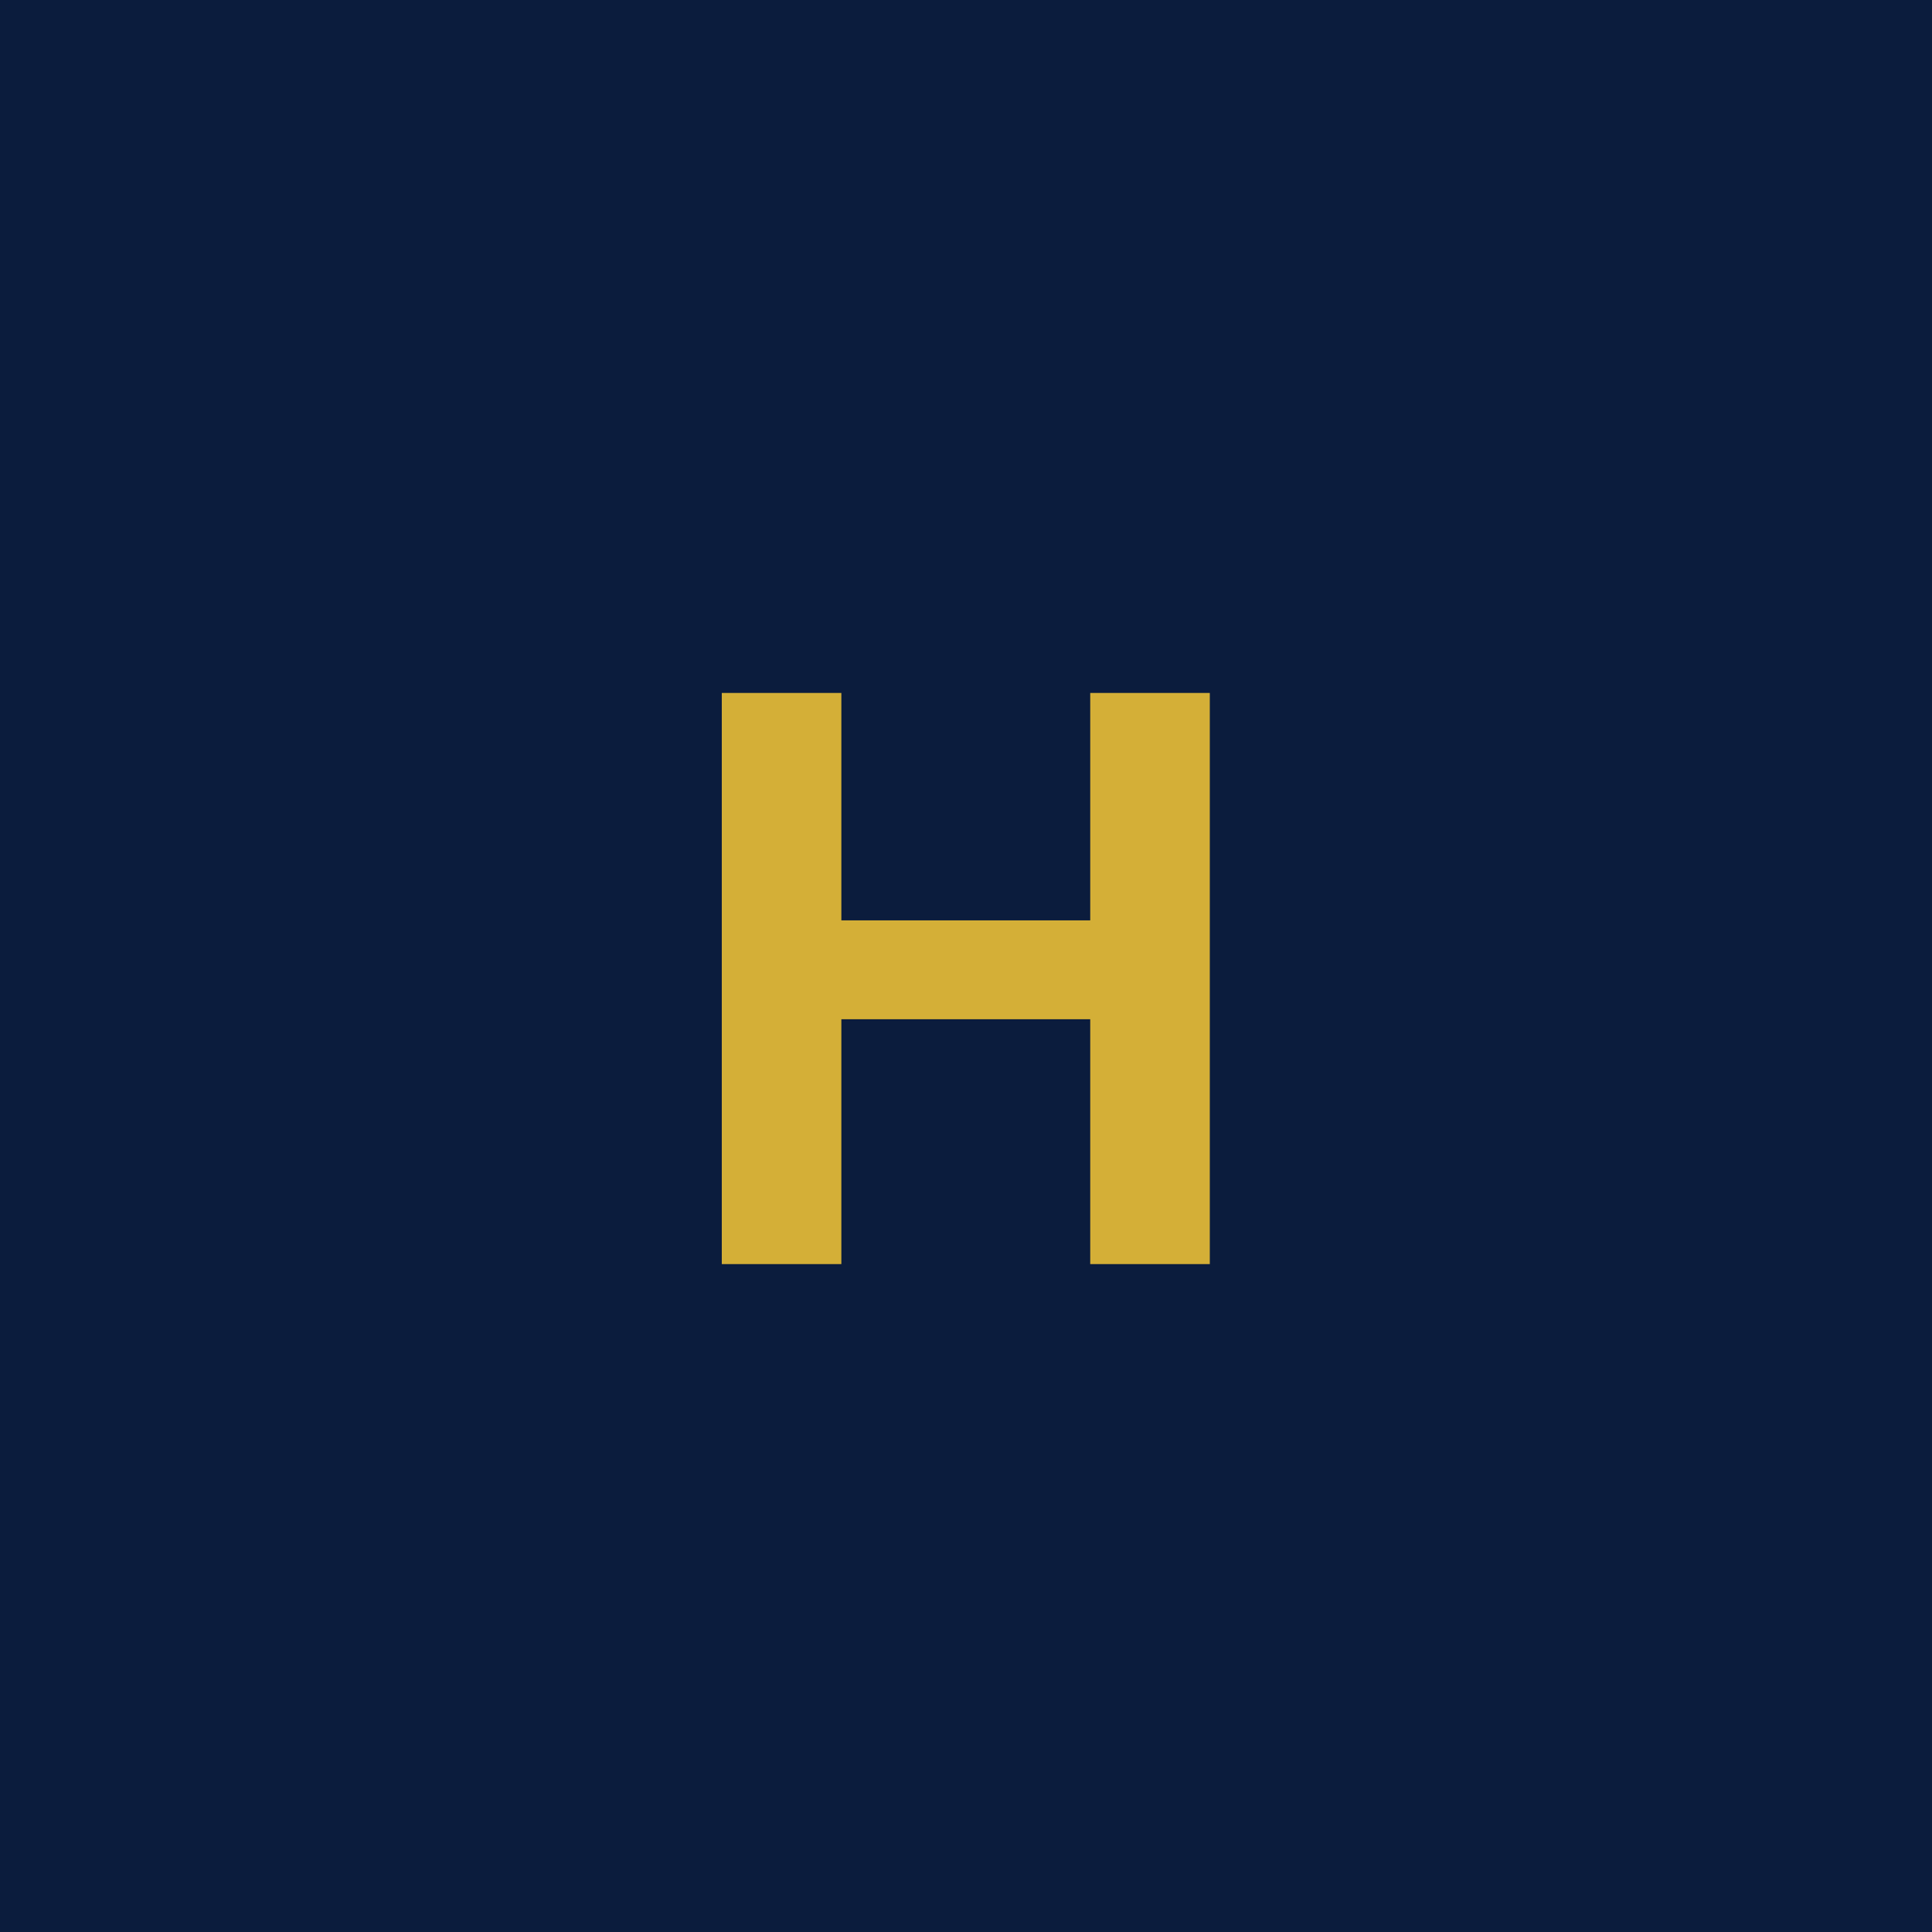
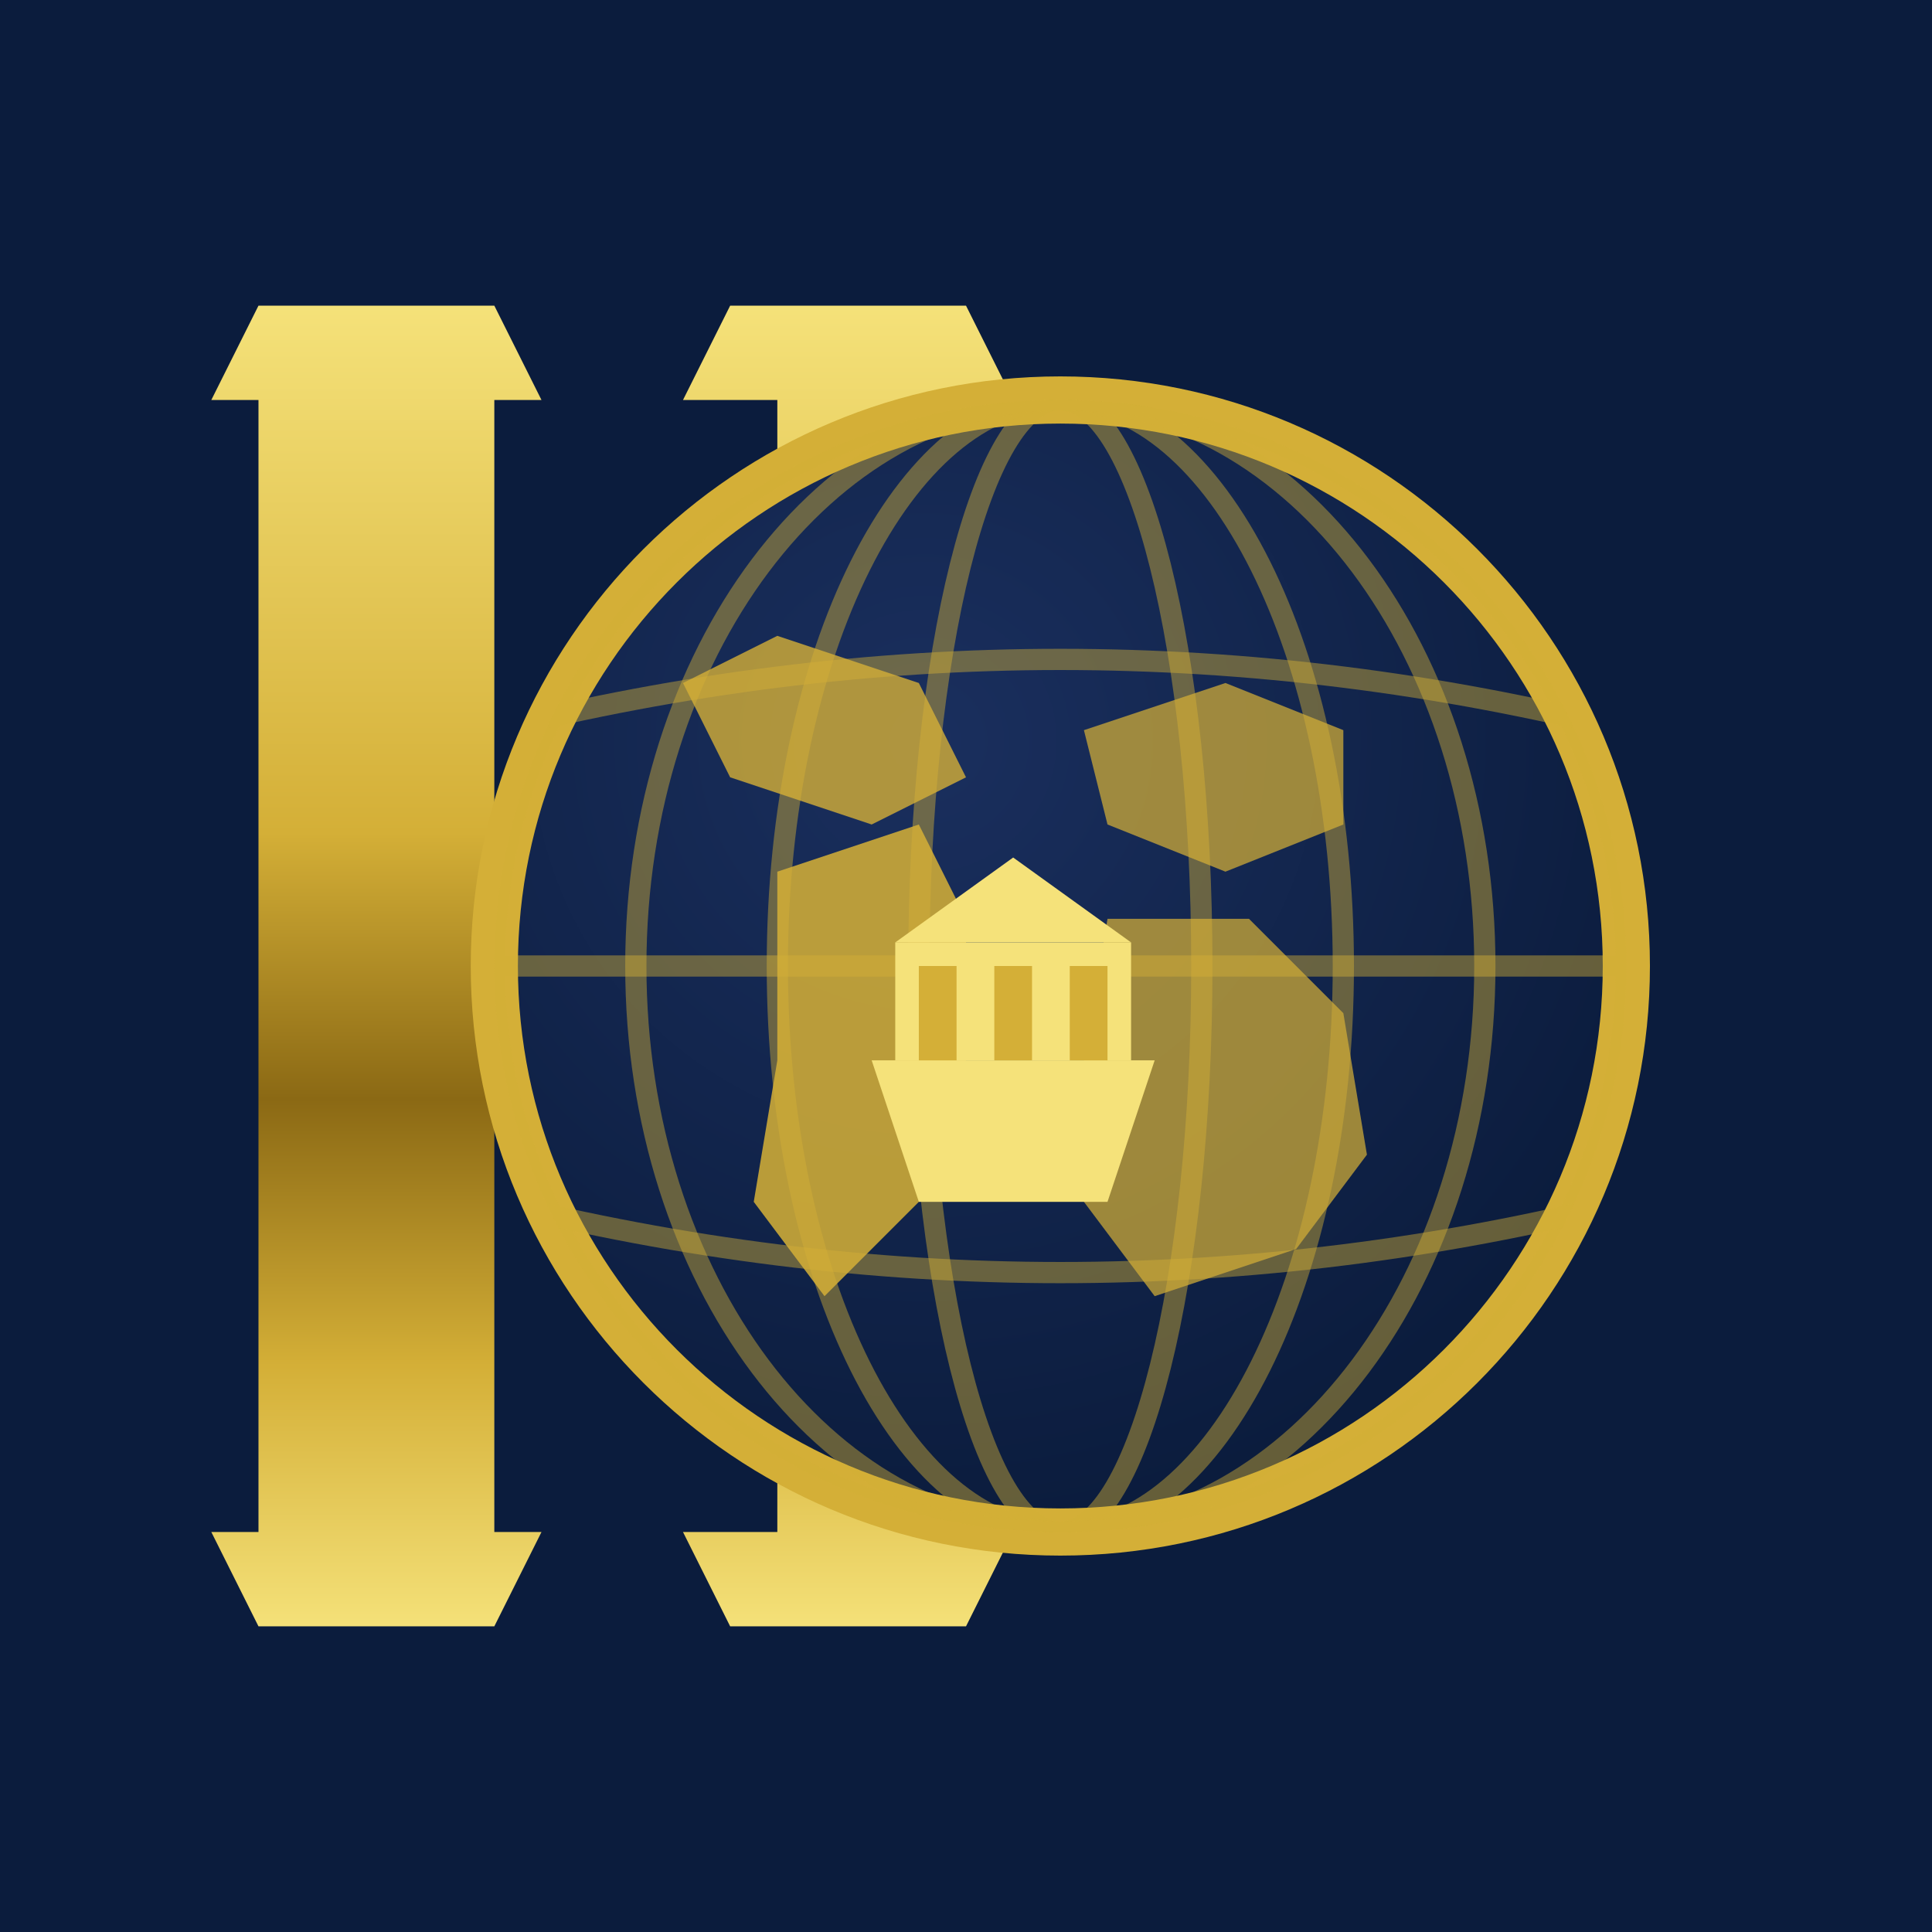
<svg xmlns="http://www.w3.org/2000/svg" viewBox="0 0 512 512" width="512" height="512">
  <rect width="512" height="512" fill="#0B1C3D" />
-   <text x="256" y="335" font-family="Arial,Helvetica,sans-serif" font-weight="700" font-size="220" text-anchor="middle" fill="#D4AF37">H</text>
+   <svg x="56" y="56" width="400" height="400" viewBox="0 0 32 32" preserveAspectRatio="xMidYMid meet">
+     <defs>
+       <linearGradient id="goldIMask" x1="0" y1="0" x2="0" y2="1">
+         <stop offset="0%" stop-color="#F5E27A" />
+         <stop offset="40%" stop-color="#D4AF37" />
+         <stop offset="60%" stop-color="#8B6914" />
+         <stop offset="80%" stop-color="#D4AF37" />
+         <stop offset="100%" stop-color="#F5E27A" />
+       </linearGradient>
+       <radialGradient id="oceanIMask" cx="38%" cy="30%" r="70%">
+         <stop offset="0%" stop-color="#1a2f5e" />
+         <stop offset="100%" stop-color="#0B1C3D" />
+       </radialGradient>
+       <clipPath id="clipIMask">
+         <circle cx="18" cy="16" r="12" />
+       </clipPath>
+     </defs>
+     <path fill="url(#goldIMask)" d="M1 4 H6 V13 H12 V4 H17 V28 H12 V18 H6 V28 H1 Z M0 4 H7 L6 2 H1 Z M10 4 H17 L16 2 H11 Z M0 28 L1 30 H6 L7 28 Z M10 28 L11 30 H16 L17 28 Z" />
+     <circle cx="18" cy="16" r="12" fill="url(#oceanIMask)" stroke="#D4AF37" stroke-width="1" />
+     <g clip-path="url(#clipIMask)" fill="none" stroke="#D4AF37" stroke-opacity="0.45" stroke-width="0.45">
+       <ellipse cx="18" cy="16" rx="3" ry="12" />
+       <ellipse cx="18" cy="16" rx="6" ry="12" />
+       <ellipse cx="18" cy="16" rx="9" ry="12" />
+       <ellipse cx="18" cy="16" rx="12" ry="12" />
+       <path d="M6 11 Q18 8 30 11" />
+       <path d="M6 16 Q18 16 30 16" />
+       <path d="M6 21 Q18 24 30 21" />
+     </g>
+     <g clip-path="url(#clipIMask)">
+       <path fill="#D4AF37" fill-opacity="0.8" d="M10 10 L12 9 L15 10 L16 12 L14 13 L11 12 Z" />
+       <path fill="#D4AF37" fill-opacity="0.86" d="M12 14 L15 13 L16 15 L16 18 L15 21 L13 23 L11.5 21 L12 18 Z" />
+       <path fill="#D4AF37" fill-opacity="0.72" d="M18.5 11 L21.5 10 L24 11 L24 13 L21.5 14 L19 13 Z" />
+       <path fill="#D4AF37" fill-opacity="0.72" d="M19 15 L22 15 L24 17 L24.5 20 L23 22 L20 23 L18.5 21 L18.5 18 Z" />
+       <g fill="#F5E27A">
+         <path d="M14 18 H20 L19 21 H15 Z" />
+         <rect x="14.5" y="15.5" width="5" height="2.5" />
+         <polygon points="14.5,15.5 17,13.7 19.5,15.5" />
+         <rect x="15" y="16" width="0.8" height="2" fill="#D4AF37" />
+         <rect x="16.6" y="16" width="0.8" height="2" fill="#D4AF37" />
+         <rect x="18.2" y="16" width="0.8" height="2" fill="#D4AF37" />
+       </g>
+     </g>
+   </svg>
</svg>
